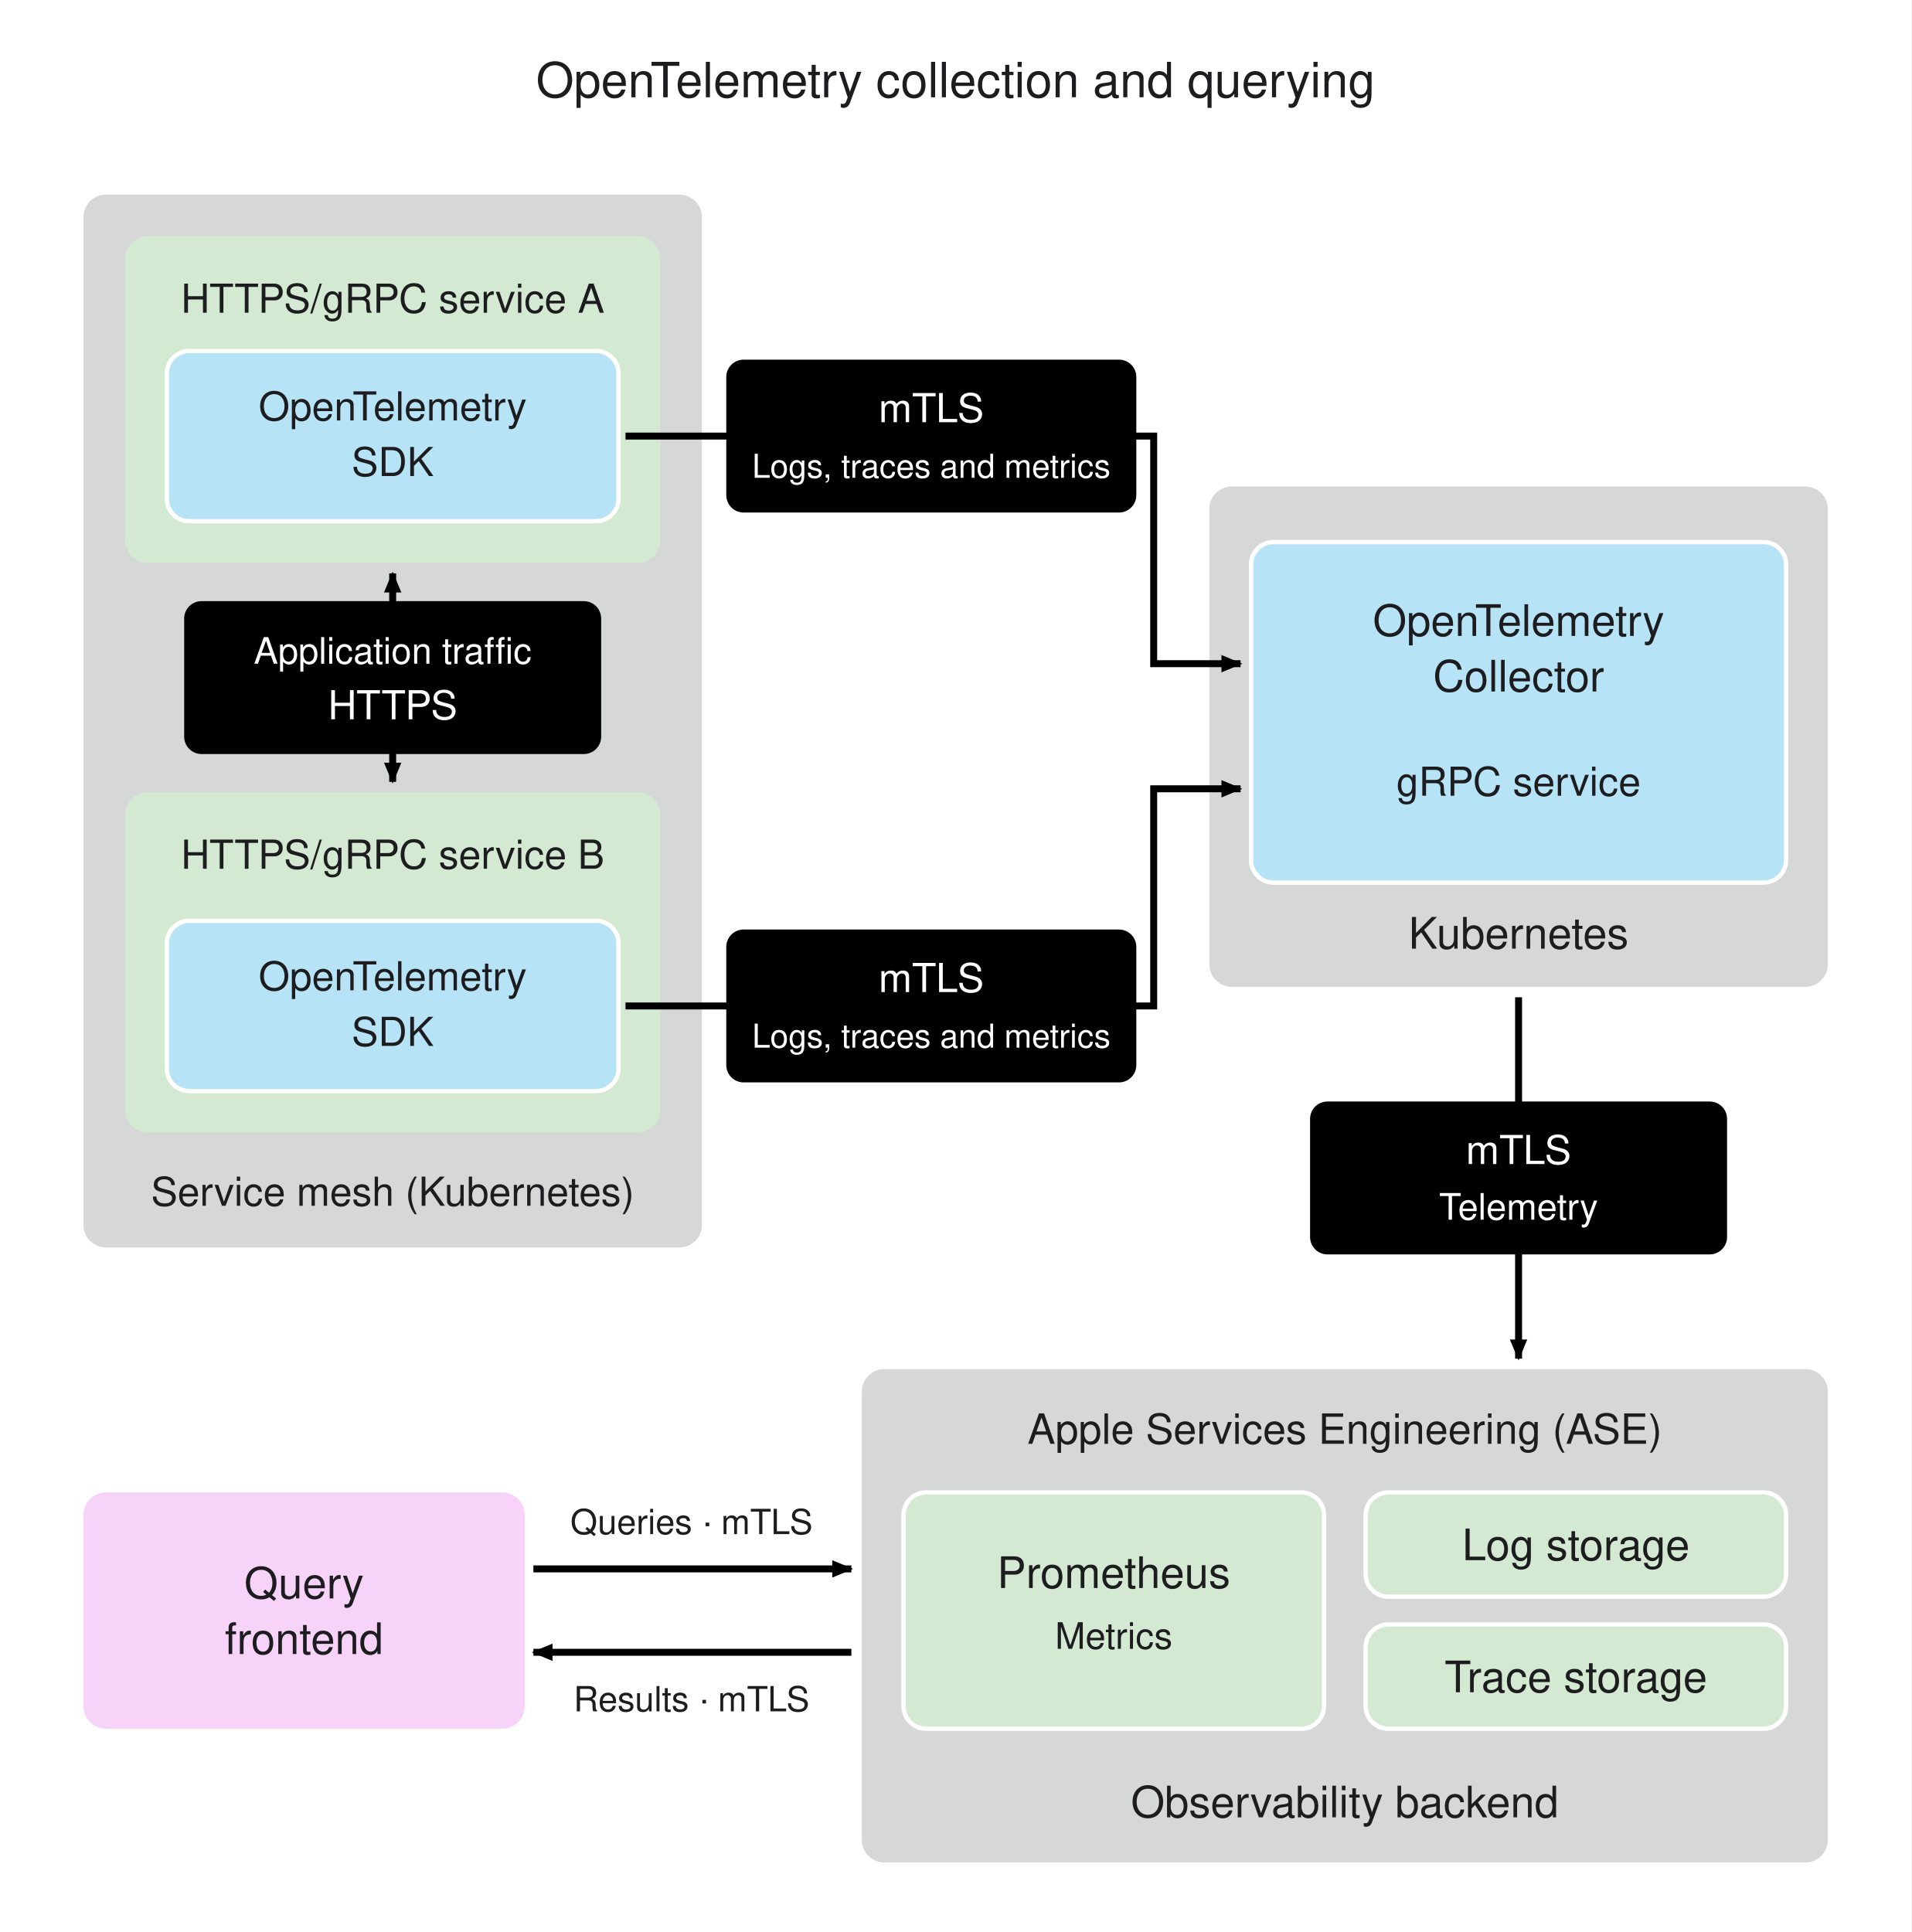
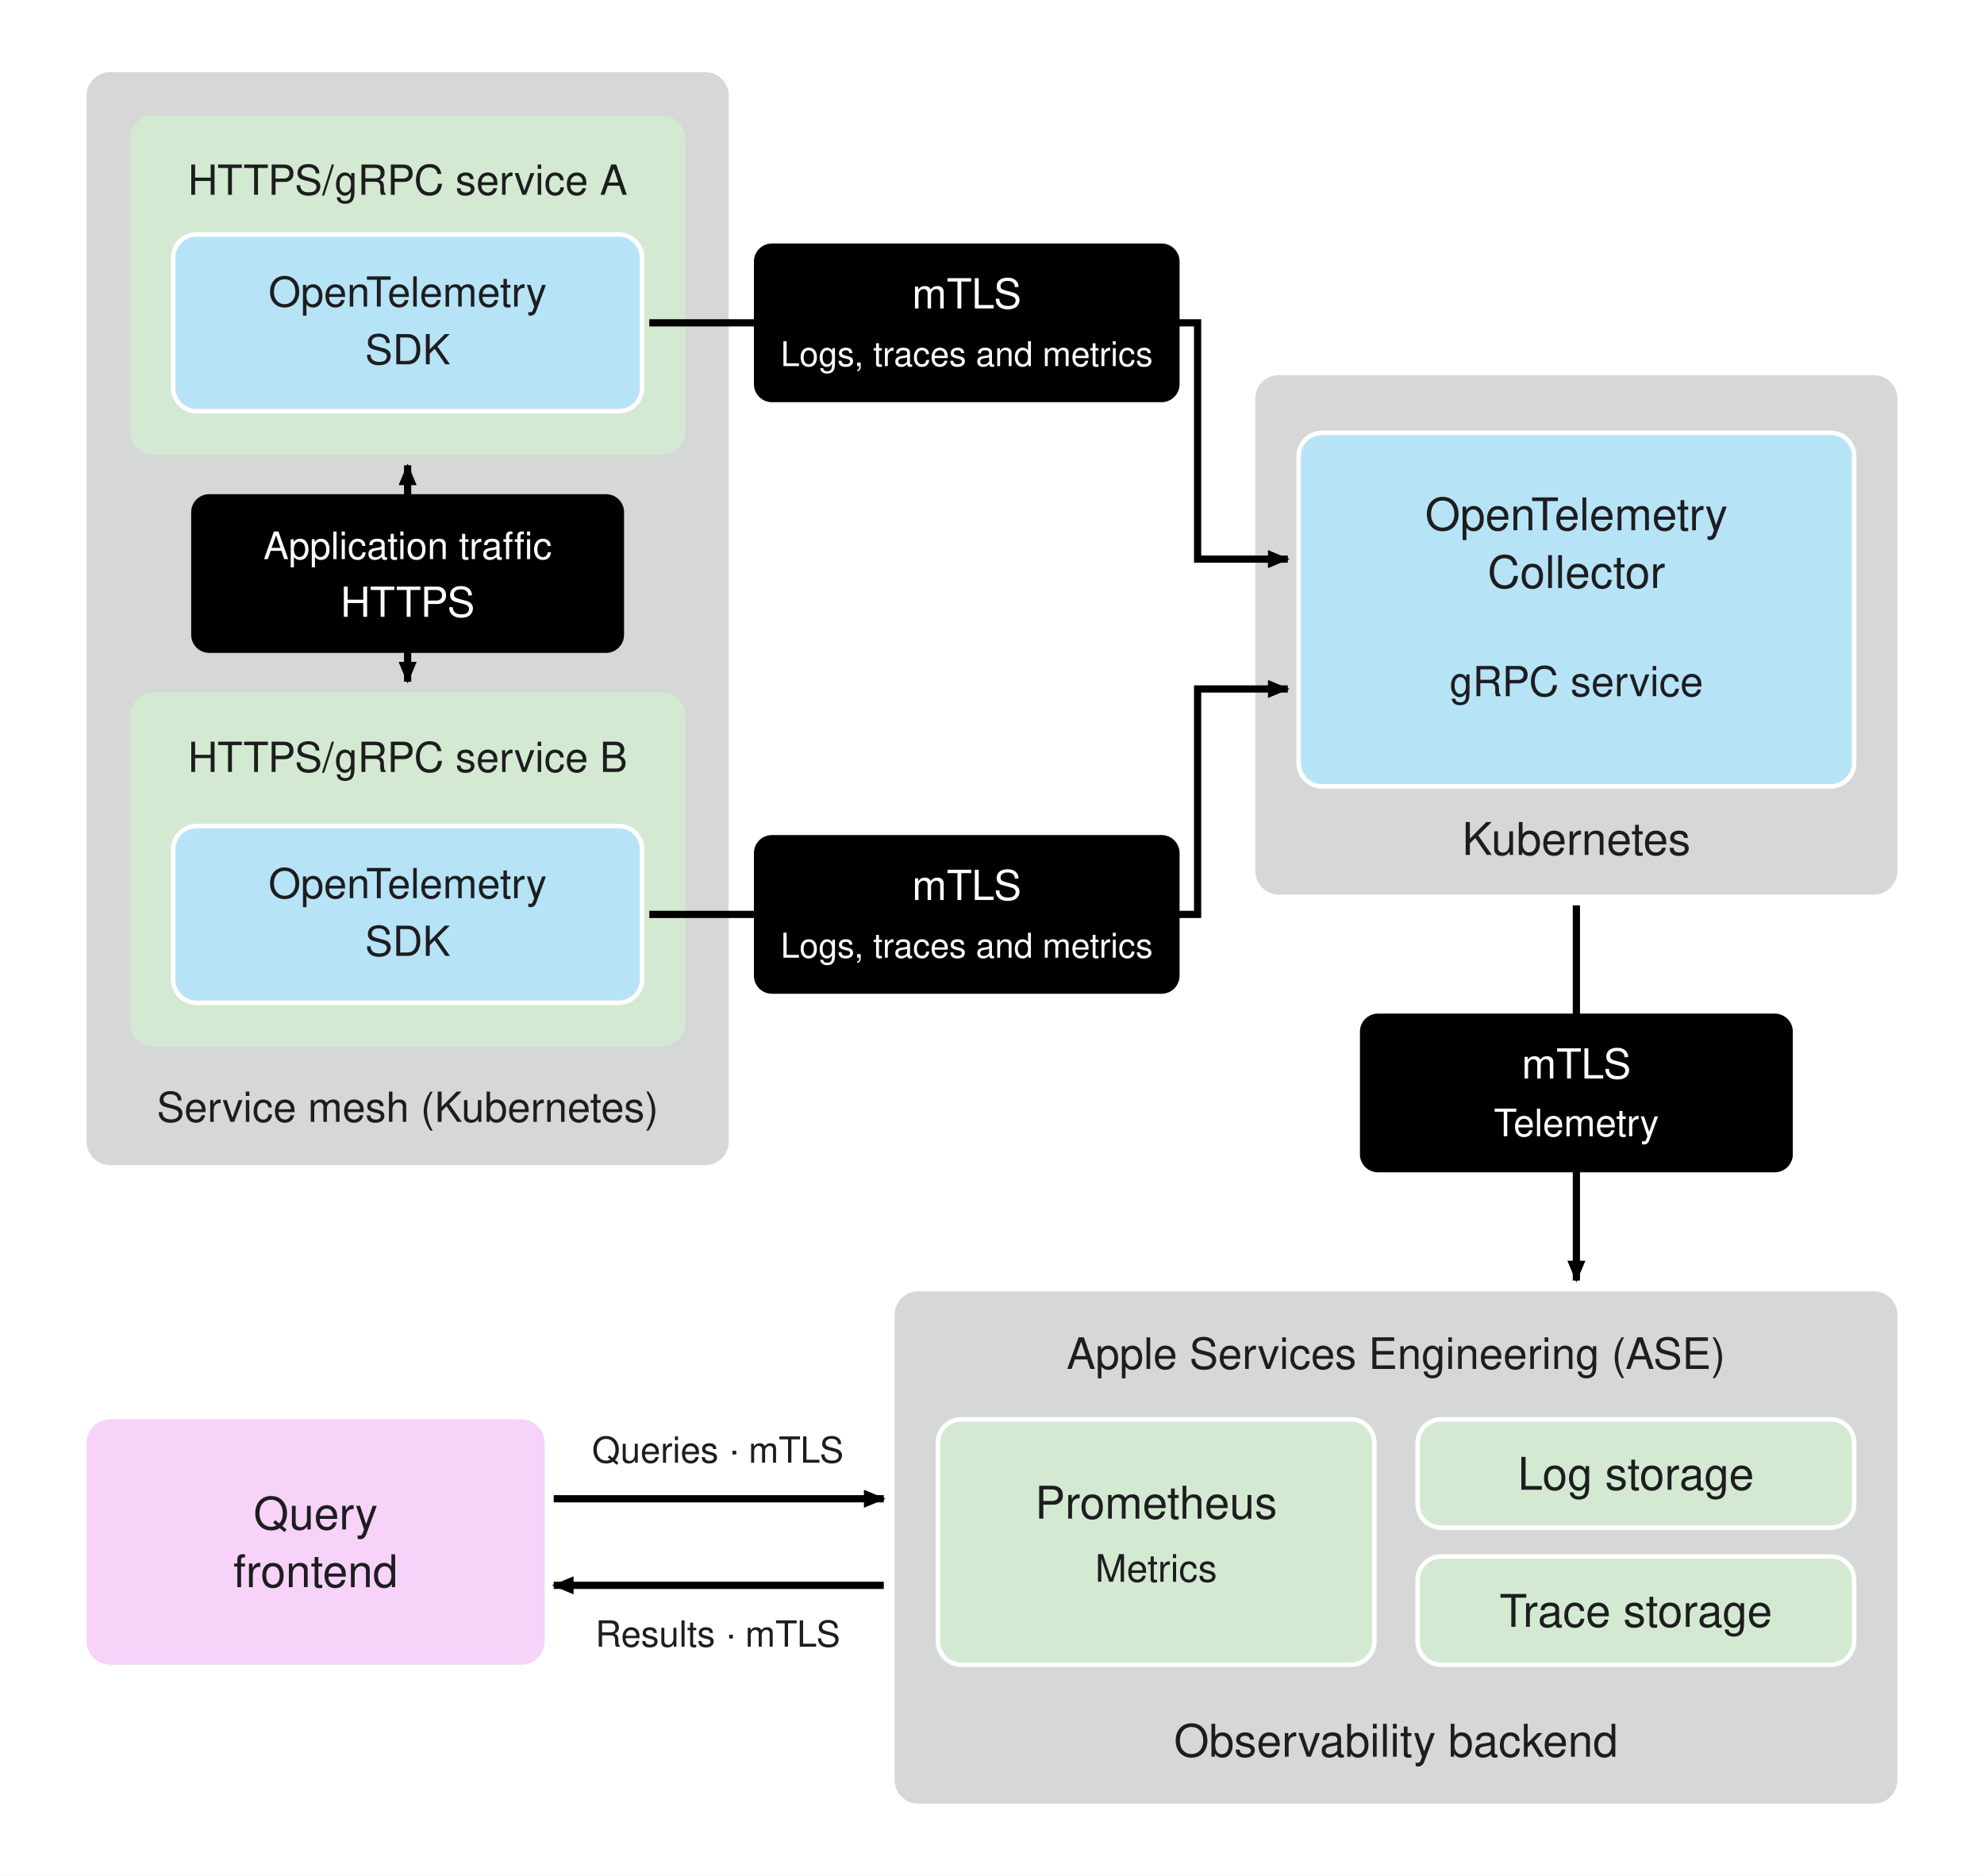
- <svg xmlns="http://www.w3.org/2000/svg" width="1100" height="1112" viewBox="0 0 1100 1112" role="img" aria-labelledby="title description">
+ <svg xmlns="http://www.w3.org/2000/svg" width="1100" height="1040" viewBox="0 72 1100 1040" role="img" aria-labelledby="title description">
  <defs>
    <marker id="arrow" viewBox="0 0 12 10" refX="11" refY="5" markerWidth="12" markerHeight="10" markerUnits="userSpaceOnUse" orient="auto-start-reverse">
      <path d="M 0 0 L 12 5 L 0 10 Z" fill="#000" />
    </marker>
  </defs>
-   <rect width="1100" height="1112" fill="#fff" />
+   <rect x="0" y="72" width="1100" height="1040" fill="#fff" />
  <g font-family="Helvetica, Arial, Liberation Sans, sans-serif" fill="#1d1d1f" font-weight="400" text-anchor="middle">
-     <text x="550" y="56" font-size="28">OpenTelemetry collection and querying</text>
    <rect x="48" y="112" width="356" height="606" rx="13" fill="#d6d7d7" />
    <rect x="72" y="136" width="308" height="188" rx="13" fill="#d4e9d2" />
    <text x="226" y="180" font-size="23">HTTPS/gRPC service A</text>
    <rect x="96" y="202" width="260" height="98" rx="13" fill="#b7e3f7" stroke="#fff" stroke-width="2.5" />
    <text x="226" y="242" font-size="23">OpenTelemetry</text>
    <text x="226" y="274" font-size="23">SDK</text>
    <rect x="72" y="456" width="308" height="196" rx="13" fill="#d4e9d2" />
    <text x="226" y="500" font-size="23">HTTPS/gRPC service B</text>
    <rect x="96" y="530" width="260" height="98" rx="13" fill="#b7e3f7" stroke="#fff" stroke-width="2.5" />
    <text x="226" y="570" font-size="23">OpenTelemetry</text>
    <text x="226" y="602" font-size="23">SDK</text>
    <text x="226" y="694" font-size="23">Service mesh (Kubernetes)</text>
    <path d="M 226 330 V 450" fill="none" stroke="#000" stroke-width="4" marker-start="url(#arrow)" marker-end="url(#arrow)" />
    <rect x="106" y="346" width="240" height="88" rx="10" fill="#000" />
    <text x="226" y="382" font-size="21" fill="#fff">Application traffic</text>
    <text x="226" y="414" font-size="23" fill="#fff">HTTPS</text>
    <rect x="696" y="280" width="356" height="288" rx="13" fill="#d6d7d7" />
    <rect x="720" y="312" width="308" height="196" rx="13" fill="#b7e3f7" stroke="#fff" stroke-width="2.5" />
    <text x="874" y="366" font-size="25">OpenTelemetry</text>
    <text x="874" y="398" font-size="25">Collector</text>
    <text x="874" y="458" font-size="23">gRPC service</text>
    <text x="874" y="546" font-size="25">Kubernetes</text>
    <path d="M 360 251 H 664 V 382 H 714" fill="none" stroke="#000" stroke-width="4" marker-end="url(#arrow)" />
    <rect x="418" y="207" width="236" height="88" rx="10" fill="#000" />
    <text x="536" y="243" font-size="23" fill="#fff">mTLS</text>
    <text x="536" y="275" font-size="19" fill="#fff">Logs, traces and metrics</text>
    <path d="M 360 579 H 664 V 454 H 714" fill="none" stroke="#000" stroke-width="4" marker-end="url(#arrow)" />
    <rect x="418" y="535" width="236" height="88" rx="10" fill="#000" />
    <text x="536" y="571" font-size="23" fill="#fff">mTLS</text>
    <text x="536" y="603" font-size="19" fill="#fff">Logs, traces and metrics</text>
    <path d="M 874 574 V 782" fill="none" stroke="#000" stroke-width="4" marker-end="url(#arrow)" />
    <rect x="754" y="634" width="240" height="88" rx="10" fill="#000" />
    <text x="874" y="670" font-size="23" fill="#fff">mTLS</text>
    <text x="874" y="702" font-size="21" fill="#fff">Telemetry</text>
    <rect x="496" y="788" width="556" height="284" rx="13" fill="#d6d7d7" />
    <text x="774" y="831" font-size="24">Apple Services Engineering (ASE)</text>
    <rect x="520" y="859" width="242" height="136" rx="13" fill="#d4e9d2" stroke="#fff" stroke-width="2.5" />
    <text x="641" y="914" font-size="25">Prometheus</text>
    <text x="641" y="949" font-size="21">Metrics</text>
    <rect x="786" y="859" width="242" height="60" rx="13" fill="#d4e9d2" stroke="#fff" stroke-width="2.5" />
    <text x="907" y="898" font-size="25">Log storage</text>
    <rect x="786" y="935" width="242" height="60" rx="13" fill="#d4e9d2" stroke="#fff" stroke-width="2.5" />
    <text x="907" y="974" font-size="25">Trace storage</text>
    <text x="774" y="1046" font-size="25">Observability backend</text>
    <rect x="48" y="859" width="254" height="136" rx="13" fill="#f7d2f9" />
    <text x="175" y="920" font-size="25">Query</text>
    <text x="175" y="952" font-size="25">frontend</text>
    <path d="M 307 903 H 490" fill="none" stroke="#000" stroke-width="4" marker-end="url(#arrow)" />
    <text x="398" y="883" font-size="20">Queries · mTLS</text>
    <path d="M 490 951 H 307" fill="none" stroke="#000" stroke-width="4" marker-end="url(#arrow)" />
    <text x="398" y="985" font-size="20">Results · mTLS</text>
  </g>
</svg>
